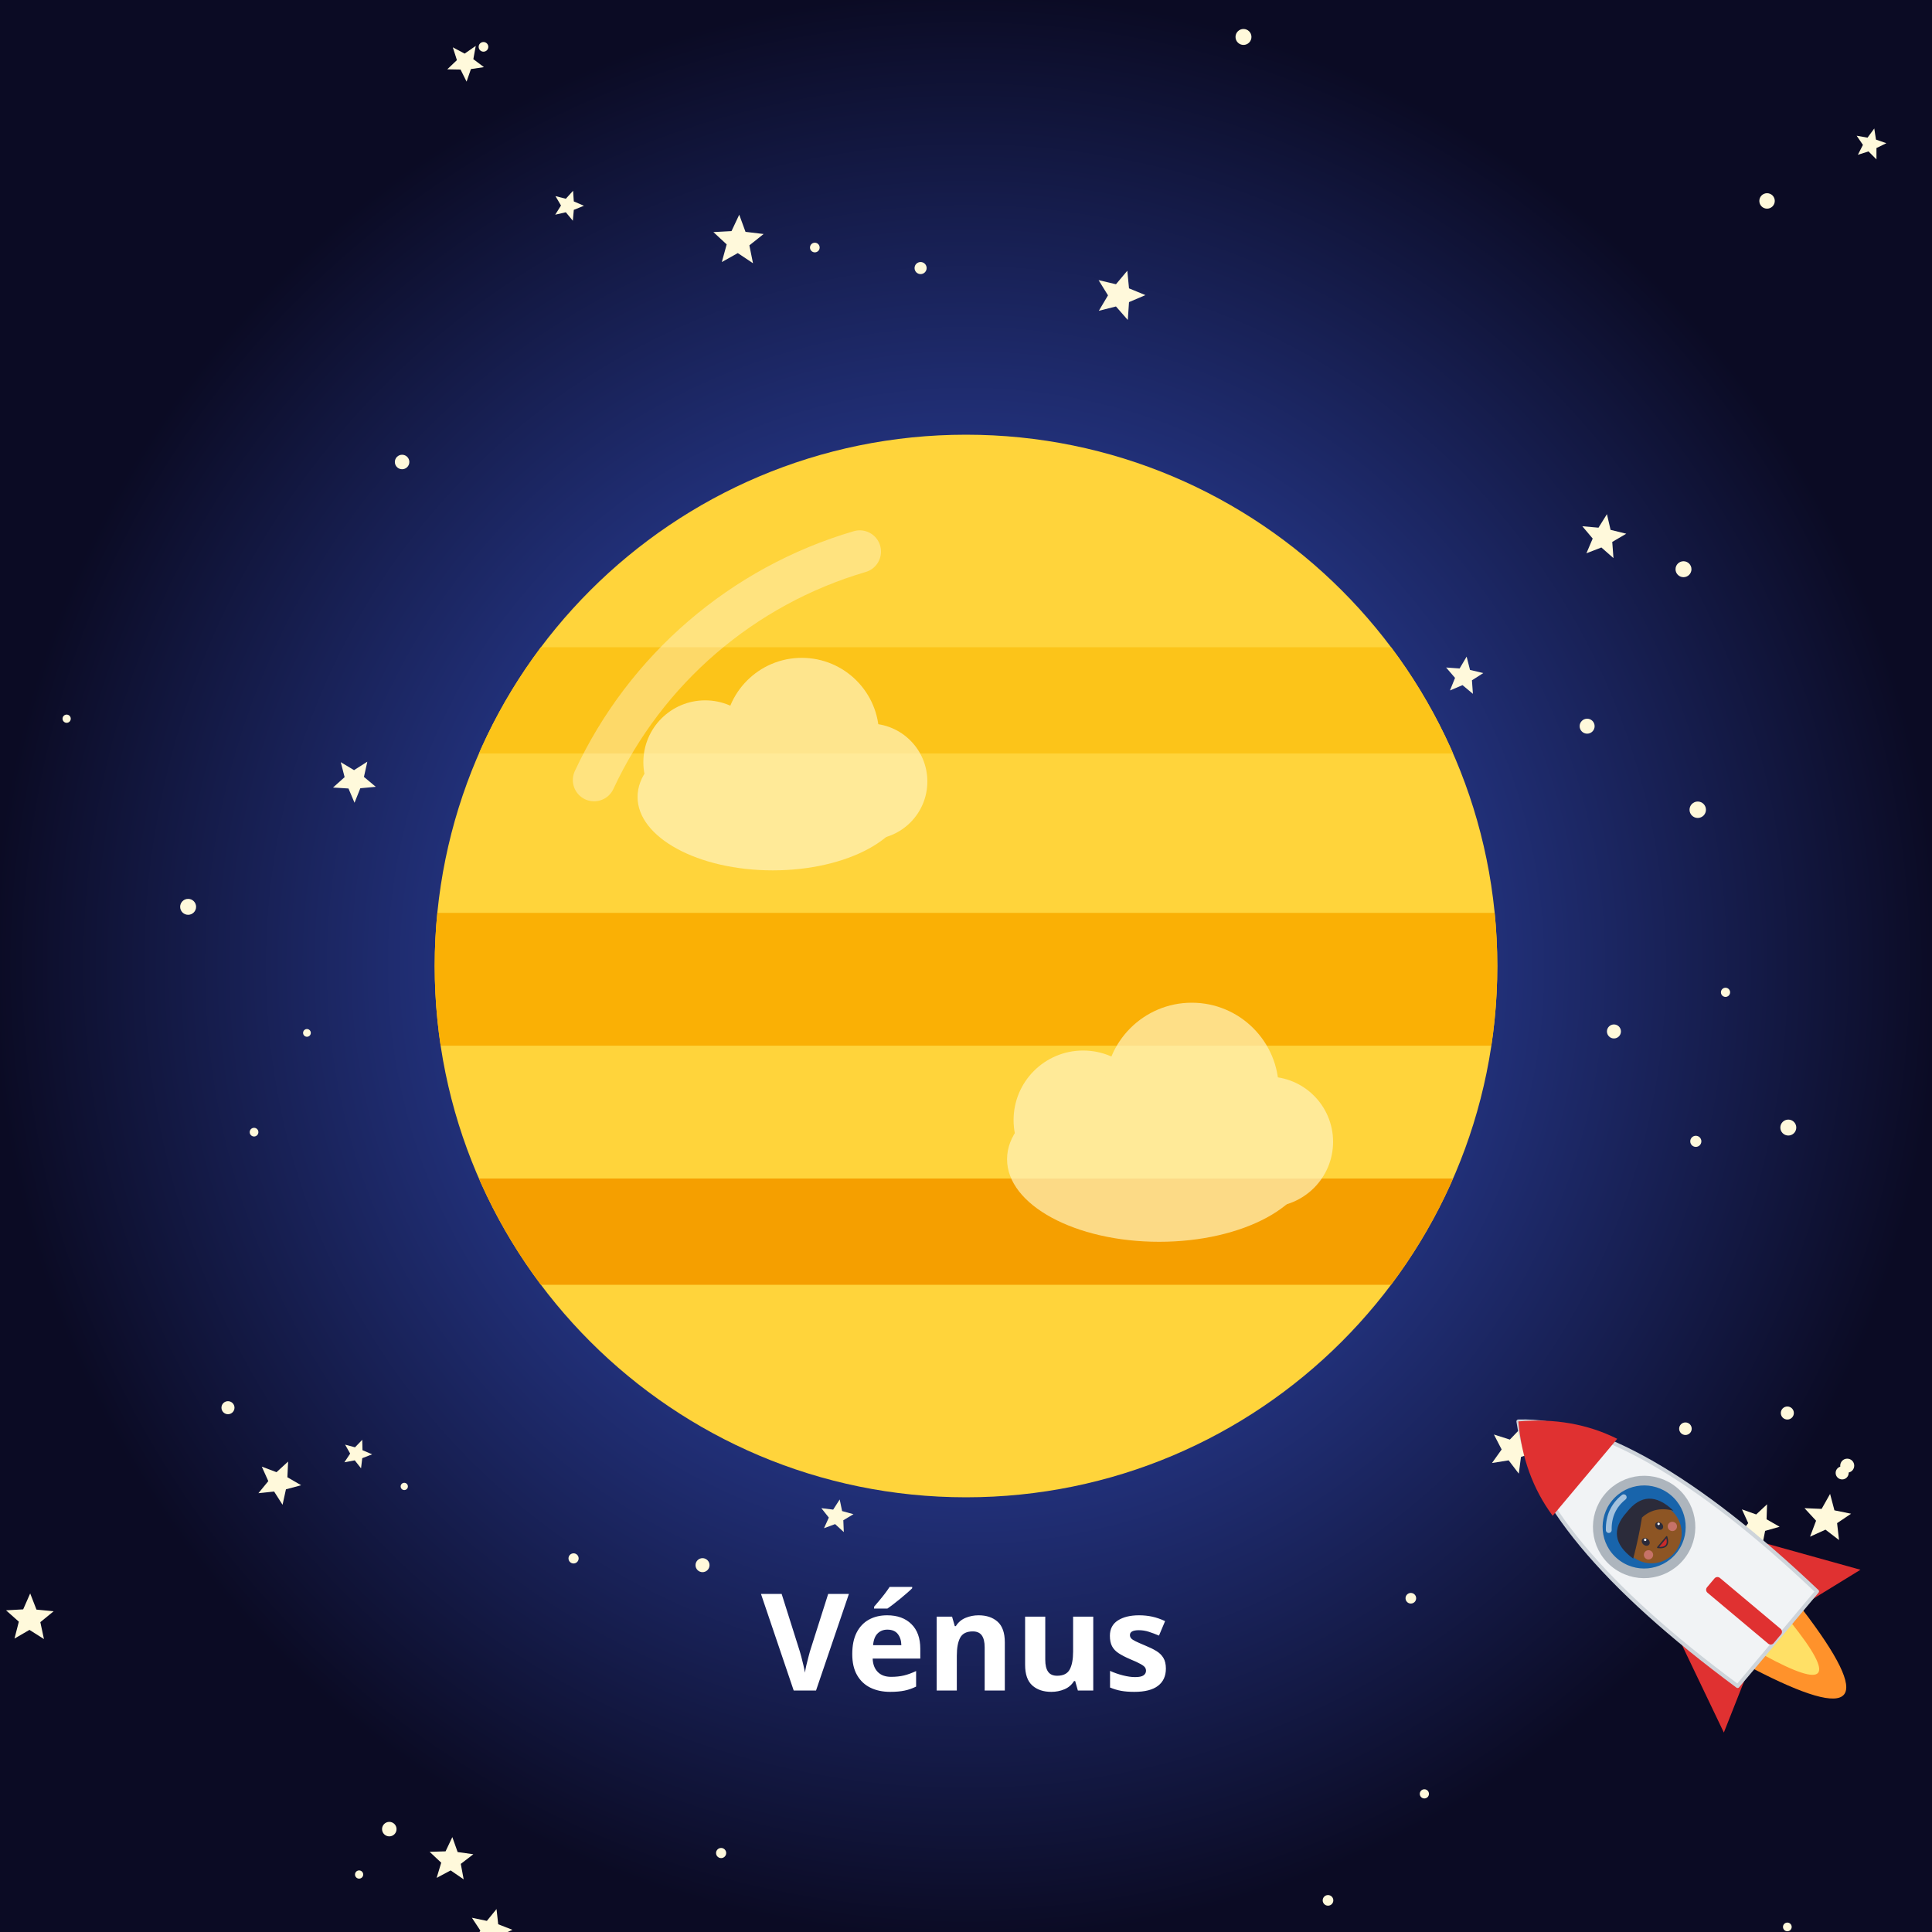
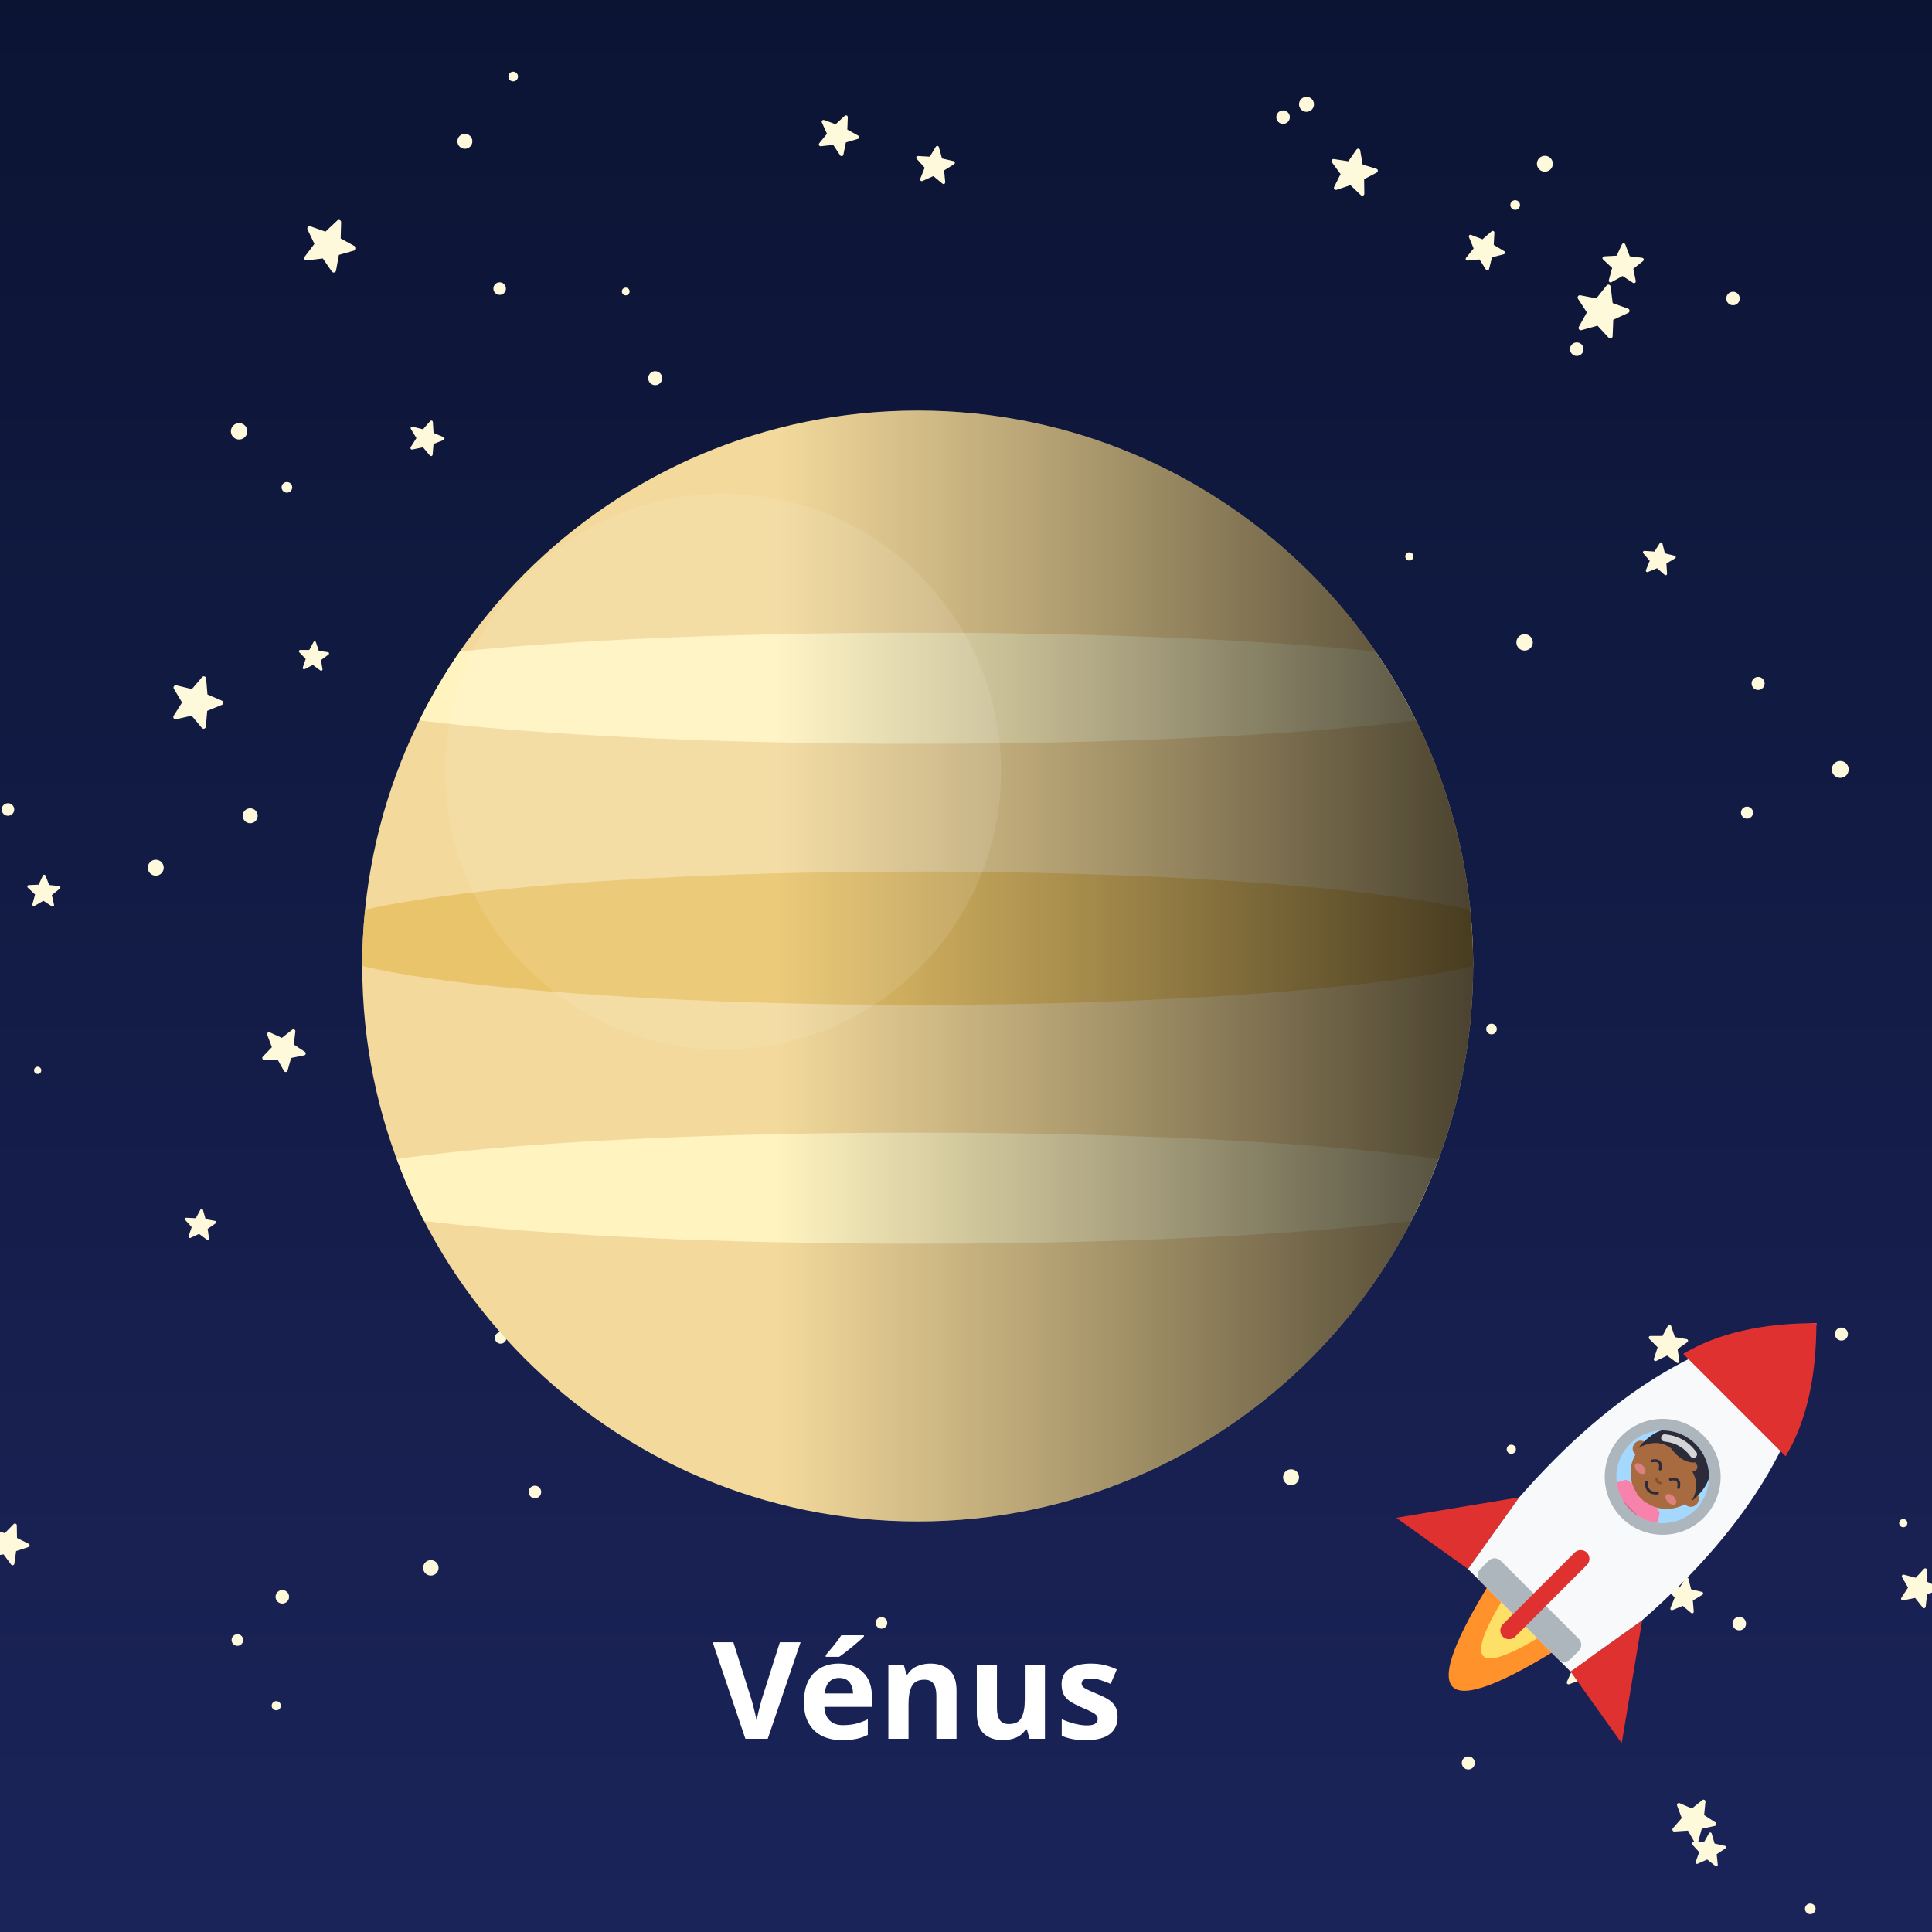
<svg xmlns="http://www.w3.org/2000/svg" viewBox="0 0 800 800" width="800" height="800">
  <defs>
-     <radialGradient id="espace">
-       <stop offset="0" stop-color="#3b5bdb" />
-       <stop offset="1" stop-color="#0b0b24" />
-     </radialGradient>
+     <linearGradient id="d30" x1="0" y1="0" x2="0" y2="1">
+       <stop offset="0" stop-color="#0b1433" />
+       <stop offset="1" stop-color="#1b2459" />
+     </linearGradient>
+     <linearGradient id="o32" x1="0" y1="0" x2="1" y2="0">
+       <stop offset="0" stop-color="#000" stop-opacity="0" />
+       <stop offset="0.45" stop-color="#000" stop-opacity="0.3" />
+       <stop offset="1" stop-color="#000" stop-opacity="0.7" />
+     </linearGradient>
  </defs>
-   <rect x="0" y="0" width="800" height="800" fill="url(#espace)" />
-   <polygon points="187.3,760.7 189.5,766.9 196,767.8 190.8,771.8 192,778.2 186.6,774.5 180.8,777.6 182.7,771.3 177.9,766.8 184.5,766.6" fill="#fff9db" />
-   <polygon points="205.6,790.5 206.3,796.8 212.2,799.1 206.4,801.7 206.1,808 201.8,803.3 195.7,804.9 198.9,799.4 195.4,794.1 201.6,795.4" fill="#fff9db" />
-   <polygon points="364,390.9 366.3,397.5 373.3,398.4 367.7,402.7 368.9,409.6 363.2,405.6 357,408.9 359,402.2 354,397.4 361,397.2" fill="#fff9db" />
-   <polygon points="197,19 196,24.5 200.4,27.8 195,28.6 193.2,33.8 190.7,28.8 185.2,28.7 189.2,24.9 187.5,19.6 192.4,22.2" fill="#fff9db" />
-   <polygon points="306.1,88.9 308.7,96 316.2,96.9 310.3,101.6 311.8,109 305.5,104.8 298.9,108.5 300.9,101.2 295.4,96.1 302.9,95.7" fill="#fff9db" />
-   <circle cx="493.7" cy="308" r="2.2" fill="#fff9db" />
-   <circle cx="549.2" cy="403.1" r="3.3" fill="#fff9db" />
-   <polygon points="466.8,112.1 467.5,119.4 474.3,122.2 467.5,125.1 467,132.5 462.1,126.9 455,128.7 458.8,122.3 454.9,116 462.1,117.7" fill="#fff9db" />
-   <circle cx="161.2" cy="757.4" r="3" fill="#fff9db" />
-   <circle cx="697.1" cy="235.7" r="3.3" fill="#fff9db" />
-   <polygon points="119.3,605.2 119,611.7 124.7,615 118.4,616.7 117,623.1 113.5,617.6 107,618.3 111.1,613.3 108.4,607.3 114.5,609.6" fill="#fff9db" />
-   <circle cx="751" cy="676.4" r="1.9" fill="#fff9db" />
-   <circle cx="127.1" cy="427.7" r="1.6" fill="#fff9db" />
-   <circle cx="714.5" cy="410.9" r="1.9" fill="#fff9db" />
-   <circle cx="200.2" cy="19.4" r="2" fill="#fff9db" />
-   <circle cx="340.3" cy="307.8" r="3.3" fill="#fff9db" />
-   <polygon points="152.1,315.4 150.7,321.7 155.6,325.8 149.2,326.4 146.8,332.4 144.3,326.5 137.9,326.1 142.7,321.8 141.1,315.6 146.6,318.9" fill="#fff9db" />
-   <circle cx="167.4" cy="615.5" r="1.5" fill="#fff9db" />
-   <polygon points="607.3,271.9 608.7,277.4 614.2,278.7 609.5,281.7 609.9,287.3 605.6,283.7 600.4,285.9 602.5,280.7 598.8,276.4 604.4,276.8" fill="#fff9db" />
-   <circle cx="329.9" cy="362.4" r="2.7" fill="#fff9db" />
-   <polygon points="237.3,79 237.6,83.4 241.8,85.2 237.6,86.9 237.2,91.4 234.3,87.9 229.9,88.9 232.3,85.1 230,81.2 234.3,82.3" fill="#fff9db" />
-   <circle cx="290.9" cy="648.1" r="2.9" fill="#fff9db" />
-   <polygon points="776.1,53.2 776.8,57.8 781.1,59.3 777,61.3 777,66 773.7,62.7 769.3,64.1 771.4,60 768.8,56.2 773.3,57" fill="#fff9db" />
-   <circle cx="457.5" cy="597.6" r="3.4" fill="#fff9db" />
-   <polygon points="12.5,659.8 15.1,666.5 22.2,667.2 16.7,671.7 18.2,678.7 12.2,674.9 6,678.5 7.8,671.5 2.5,666.8 9.6,666.4" fill="#fff9db" />
-   <circle cx="762.8" cy="609.9" r="2.7" fill="#fff9db" />
-   <circle cx="148.7" cy="776.2" r="1.7" fill="#fff9db" />
-   <circle cx="482.2" cy="402.8" r="1.8" fill="#fff9db" />
-   <circle cx="105.2" cy="468.8" r="1.8" fill="#fff9db" />
-   <circle cx="352.8" cy="583.2" r="2.4" fill="#fff9db" />
-   <polygon points="319.1,288.3 319.6,293.1 324.1,294.8 319.7,296.8 319.5,301.6 316.3,298.1 311.6,299.3 314,295.1 311.3,291.1 316.1,292.1" fill="#fff9db" />
-   <circle cx="94.4" cy="582.9" r="2.7" fill="#fff9db" />
-   <circle cx="27.6" cy="297.6" r="1.7" fill="#fff9db" />
-   <circle cx="764.9" cy="606.9" r="2.9" fill="#fff9db" />
-   <circle cx="166.5" cy="191.3" r="3" fill="#fff9db" />
-   <circle cx="514.9" cy="15.3" r="3.3" fill="#fff9db" />
-   <circle cx="589.8" cy="742.8" r="1.9" fill="#fff9db" />
-   <circle cx="241.2" cy="442.4" r="2.2" fill="#fff9db" />
-   <circle cx="744.3" cy="681.9" r="2.8" fill="#fff9db" />
-   <polygon points="757.8,618.6 759.6,625.4 766.5,626.8 760.7,630.7 761.5,637.7 755.9,633.4 749.5,636.3 752,629.7 747.2,624.5 754.3,624.8" fill="#fff9db" />
-   <circle cx="298.6" cy="767.3" r="2.1" fill="#fff9db" />
-   <circle cx="236.6" cy="494.3" r="2.9" fill="#fff9db" />
-   <circle cx="740.1" cy="585.1" r="2.7" fill="#fff9db" />
-   <circle cx="292.5" cy="347.7" r="2.6" fill="#fff9db" />
-   <polygon points="665.4,212.9 666.9,219.4 673.4,221 667.6,224.4 668.1,231.1 663.1,226.7 656.9,229.1 659.5,223 655.2,217.9 661.9,218.5" fill="#fff9db" />
-   <circle cx="337.4" cy="102.5" r="2" fill="#fff9db" />
-   <circle cx="237.5" cy="645.3" r="2.1" fill="#fff9db" />
-   <circle cx="703" cy="335.3" r="3.4" fill="#fff9db" />
-   <polygon points="630,591.1 630.1,598 636.4,601 629.8,603.3 628.9,610.2 624.7,604.7 617.8,605.8 621.8,600.2 618.6,594 625.2,596.1" fill="#fff9db" />
-   <circle cx="657.2" cy="300.7" r="3.1" fill="#fff9db" />
-   <circle cx="312.6" cy="527.2" r="3.5" fill="#fff9db" />
-   <polygon points="731.7,622.9 731.5,629.1 736.9,632.2 730.9,633.9 729.7,640 726.3,634.8 720.1,635.6 723.9,630.7 721.3,625 727.2,627.1" fill="#fff9db" />
-   <circle cx="77.9" cy="375.5" r="3.3" fill="#fff9db" />
-   <circle cx="731.7" cy="83.2" r="3.2" fill="#fff9db" />
-   <polygon points="524.6,253.6 523.5,260.9 529.4,265.1 522.2,266.3 520.1,273.3 516.7,266.8 509.4,266.9 514.5,261.7 512.1,254.7 518.7,258" fill="#fff9db" />
-   <circle cx="519.8" cy="299.3" r="3.1" fill="#fff9db" />
-   <circle cx="575.3" cy="483.8" r="2.1" fill="#fff9db" />
-   <circle cx="288.8" cy="268.2" r="1.7" fill="#fff9db" />
-   <polygon points="574.4,277.9 575.2,282.9 579.9,284.5 575.5,286.7 575.4,291.7 571.9,288.1 567.1,289.6 569.4,285.2 566.5,281.1 571.5,281.9" fill="#fff9db" />
-   <polygon points="347.7,620.9 348.7,625.7 353.4,627 349.2,629.5 349.4,634.4 345.8,631.1 341.2,632.8 343.2,628.4 340.1,624.5 345,625.1" fill="#fff9db" />
-   <polygon points="150,596.2 150.1,600.5 154.1,602.2 150,603.8 149.5,608 146.9,604.7 142.6,605.5 145,601.9 142.9,598.2 147,599.3" fill="#fff9db" />
-   <circle cx="584.2" cy="661.8" r="2.2" fill="#fff9db" />
-   <circle cx="697.9" cy="591.6" r="2.6" fill="#fff9db" />
-   <circle cx="740.1" cy="797.9" r="1.8" fill="#fff9db" />
-   <polygon points="265.3,322.4 267.7,328.7 274.4,329.5 269.1,333.7 270.4,340.3 264.8,336.6 258.9,339.9 260.7,333.4 255.7,328.8 262.5,328.5" fill="#fff9db" />
-   <circle cx="702.2" cy="472.6" r="2.3" fill="#fff9db" />
-   <circle cx="740.5" cy="466.9" r="3.3" fill="#fff9db" />
-   <circle cx="549.9" cy="786.9" r="2.2" fill="#fff9db" />
-   <circle cx="668.3" cy="427.1" r="2.9" fill="#fff9db" />
-   <circle cx="381.2" cy="111" r="2.5" fill="#fff9db" />
-   <circle cx="400" cy="400" r="220" fill="#ffd43b" />
-   <clipPath id="clip400400">
-     <circle cx="400" cy="400" r="220" />
-   </clipPath>
-   <g clip-path="url(#clip400400)">
-     <rect x="180" y="268" width="440" height="44" fill="#fcc419" />
-     <rect x="180" y="378" width="440" height="55" fill="#fab005" />
-     <rect x="180" y="488" width="440" height="44" fill="#f59f00" />
+   <rect x="0" y="0" width="800" height="800" fill="url(#d30)" />
+   <circle cx="259.1" cy="120.7" r="1.6" fill="#fff9db" />
+   <polygon points="428.9,284 431,289.5 436.9,290.1 432.3,293.8 433.6,299.6 428.6,296.4 423.6,299.4 425,293.7 420.6,289.8 426.5,289.4" fill="#fff9db" stroke="#fff9db" stroke-width="1.5" stroke-linejoin="round" />
+   <polygon points="350.3,48.5 350.1,54.1 355,56.8 349.6,58.4 348.5,63.9 345.4,59.2 339.8,59.8 343.3,55.5 341,50.4 346.2,52.3" fill="#fff9db" stroke="#fff9db" stroke-width="1.5" stroke-linejoin="round" />
+   <circle cx="99" cy="178.6" r="3.4" fill="#fff9db" />
+   <circle cx="461.7" cy="317.3" r="1.6" fill="#fff9db" />
+   <polygon points="687.8,225.2 688.9,229.6 693.3,230.7 689.4,233 689.7,237.6 686.3,234.6 682.1,236.3 683.8,232.1 680.9,228.7 685.4,229" fill="#fff9db" stroke="#fff9db" stroke-width="1.2" stroke-linejoin="round" />
+   <circle cx="652.9" cy="144.6" r="2.8" fill="#fff9db" />
+   <polygon points="298.6,431.9 299.8,436.1 304.1,436.9 300.5,439.4 301.1,443.7 297.6,441 293.7,442.9 295.1,438.8 292.2,435.6 296.5,435.7" fill="#fff9db" stroke="#fff9db" stroke-width="1.1" stroke-linejoin="round" />
+   <circle cx="544.3" cy="342.1" r="2.7" fill="#fff9db" />
+   <circle cx="362.5" cy="239.8" r="2.9" fill="#fff9db" />
+   <circle cx="195.3" cy="459.5" r="3.3" fill="#fff9db" />
+   <circle cx="583.6" cy="230.4" r="1.7" fill="#fff9db" />
+   <polygon points="334.7,597.3 336.8,602.7 342.6,603.3 338.1,607 339.3,612.6 334.4,609.5 329.4,612.4 330.9,606.8 326.5,602.9 332.3,602.6" fill="#fff9db" stroke="#fff9db" stroke-width="1.5" stroke-linejoin="round" />
+   <circle cx="534.6" cy="611.7" r="3.3" fill="#fff9db" />
+   <circle cx="251" cy="556.2" r="2.7" fill="#fff9db" />
+   <circle cx="365" cy="672" r="2.4" fill="#fff9db" />
+   <circle cx="531.3" cy="48.5" r="2.8" fill="#fff9db" />
+   <polygon points="797.2,650.1 797.4,655.5 802.4,657.8 797.3,659.7 796.7,665.2 793.3,660.9 787.9,662 790.9,657.4 788.2,652.7 793.5,654.1" fill="#fff9db" stroke="#fff9db" stroke-width="1.4" stroke-linejoin="round" />
+   <polygon points="18.3,362.8 19.9,367 24.4,367.5 20.8,370.4 21.8,374.8 18,372.3 14,374.6 15.2,370.2 11.9,367.1 16.4,366.9" fill="#fff9db" stroke="#fff9db" stroke-width="1.2" stroke-linejoin="round" />
+   <polygon points="618.1,96.3 617.8,101.8 622.5,104.6 617.2,106 615.9,111.3 613,106.7 607.6,107.2 611,103 608.9,97.9 614,99.9" fill="#fff9db" stroke="#fff9db" stroke-width="1.4" stroke-linejoin="round" />
+   <circle cx="64.5" cy="359.3" r="3.3" fill="#fff9db" />
+   <polygon points="656.9,683.3 658.1,688.7 663.4,690.2 658.6,692.9 658.9,698.5 654.7,694.8 649.5,696.7 651.8,691.6 648.3,687.3 653.9,687.9" fill="#fff9db" stroke="#fff9db" stroke-width="1.5" stroke-linejoin="round" />
+   <polygon points="708.2,759.4 709.5,763.9 714.1,764.9 710.2,767.5 710.7,772.2 707,769.3 702.7,771.2 704.3,766.8 701.1,763.3 705.9,763.5" fill="#fff9db" stroke="#fff9db" stroke-width="1.2" stroke-linejoin="round" />
+   <circle cx="186.7" cy="388" r="2" fill="#fff9db" />
+   <circle cx="3.3" cy="335.2" r="2.6" fill="#fff9db" />
+   <circle cx="762.5" cy="552.4" r="2.7" fill="#fff9db" />
+   <circle cx="541" cy="43.2" r="3.1" fill="#fff9db" />
+   <circle cx="699.6" cy="638.3" r="2.3" fill="#fff9db" />
+   <polygon points="83.5,501.1 84.7,505.3 89,506.1 85.4,508.6 86,512.9 82.5,510.3 78.6,512.1 80,508 77.1,504.8 81.4,505" fill="#fff9db" stroke="#fff9db" stroke-width="1.1" stroke-linejoin="round" />
+   <polygon points="130.3,266.1 131.6,270 135.7,270.6 132.3,273.1 133,277.2 129.6,274.7 125.9,276.6 127.2,272.7 124.3,269.7 128.4,269.7" fill="#fff9db" stroke="#fff9db" stroke-width="1.1" stroke-linejoin="round" />
+   <polygon points="84.4,281 85,288.2 91.5,291 84.9,293.7 84.3,300.8 79.7,295.3 72.7,296.9 76.5,290.9 72.8,284.7 79.8,286.4" fill="#fff9db" stroke="#fff9db" stroke-width="1.9" stroke-linejoin="round" />
+   <circle cx="118.8" cy="201.8" r="2.2" fill="#fff9db" />
+   <circle cx="98.3" cy="679.1" r="2.4" fill="#fff9db" />
+   <polygon points="388.1,61.1 389.5,66.2 394.7,67.4 390.2,70.2 390.7,75.5 386.6,72.1 381.7,74.3 383.7,69.3 380.1,65.3 385.4,65.6" fill="#fff9db" stroke="#fff9db" stroke-width="1.4" stroke-linejoin="round" />
+   <polygon points="666,118.8 666.9,126.2 673.8,128.7 667.1,131.8 666.8,139.2 661.8,133.8 654.6,135.8 658.2,129.3 654.2,123.2 661.4,124.6" fill="#fff9db" stroke="#fff9db" stroke-width="1.9" stroke-linejoin="round" />
+   <polygon points="121.5,427 120.8,432.9 125.8,436.2 119.9,437.4 118.3,443.1 115.4,437.9 109.4,438.1 113.5,433.8 111.4,428.2 116.8,430.7" fill="#fff9db" stroke="#fff9db" stroke-width="1.6" stroke-linejoin="round" />
+   <polygon points="691.3,549.2 693,554.3 698.3,555.2 693.9,558.3 694.7,563.7 690.4,560.5 685.5,562.9 687.2,557.7 683.4,553.9 688.8,553.9" fill="#fff9db" stroke="#fff9db" stroke-width="1.4" stroke-linejoin="round" />
+   <circle cx="617.6" cy="426.1" r="2.2" fill="#fff9db" />
+   <circle cx="178.4" cy="649.2" r="3.2" fill="#fff9db" />
+   <circle cx="644.9" cy="654.7" r="2" fill="#fff9db" />
+   <polygon points="415,278.4 416,282.5 420.2,283.4 416.6,285.7 417,289.9 413.7,287.2 409.8,288.8 411.4,284.9 408.6,281.7 412.8,282" fill="#fff9db" stroke="#fff9db" stroke-width="1.1" stroke-linejoin="round" />
+   <circle cx="207.3" cy="554" r="2.4" fill="#fff9db" />
+   <circle cx="749.6" cy="790.4" r="2.2" fill="#fff9db" />
+   <polygon points="178.6,174.8 178.9,179.7 183.4,181.6 178.9,183.4 178.5,188.2 175.4,184.5 170.6,185.5 173.2,181.4 170.7,177.3 175.4,178.5" fill="#fff9db" stroke="#fff9db" stroke-width="1.3" stroke-linejoin="round" />
+   <circle cx="720.2" cy="672.3" r="2.8" fill="#fff9db" />
+   <circle cx="639.7" cy="67.8" r="3.3" fill="#fff9db" />
+   <circle cx="625.8" cy="600.1" r="1.9" fill="#fff9db" />
+   <circle cx="631.3" cy="266" r="3.4" fill="#fff9db" />
+   <circle cx="316.7" cy="321.1" r="2.9" fill="#fff9db" />
+   <polygon points="140.3,92 140.1,99.3 146.5,102.8 139.5,104.8 138.2,111.9 134.1,106 126.9,106.9 131.3,101.1 128.2,94.6 135,97" fill="#fff9db" stroke="#fff9db" stroke-width="1.9" stroke-linejoin="round" />
+   <circle cx="116.9" cy="661.2" r="2.8" fill="#fff9db" />
+   <polygon points="283.3,433.6 282.8,437.8 286.3,440.1 282.2,440.9 281.1,445 279,441.3 274.8,441.5 277.6,438.4 276.2,434.5 280,436.2" fill="#fff9db" stroke="#fff9db" stroke-width="1.1" stroke-linejoin="round" />
+   <circle cx="519.7" cy="421.3" r="2.4" fill="#fff9db" />
+   <polygon points="698.5,653.8 699.7,658.6 704.6,659.8 700.3,662.4 700.7,667.4 696.9,664.2 692.3,666.1 694.2,661.4 690.9,657.7 695.9,658" fill="#fff9db" stroke="#fff9db" stroke-width="1.3" stroke-linejoin="round" />
+   <polygon points="193,461.1 194.8,466.4 200.3,467.2 195.8,470.5 196.7,476 192.2,472.8 187.2,475.4 188.9,470 184.9,466.1 190.5,466.1" fill="#fff9db" stroke="#fff9db" stroke-width="1.5" stroke-linejoin="round" />
+   <circle cx="728" cy="283" r="2.7" fill="#fff9db" />
+   <circle cx="723.4" cy="336.5" r="2.5" fill="#fff9db" />
+   <polygon points="426.2,410.6 427.9,416 433.5,417 428.8,420.3 429.6,425.9 425.1,422.5 420,424.9 421.9,419.6 417.9,415.5 423.6,415.6" fill="#fff9db" stroke="#fff9db" stroke-width="1.5" stroke-linejoin="round" />
+   <polygon points="6.2,631.6 6.3,637.3 11.5,639.9 6,641.7 5.2,647.4 1.8,642.8 -3.9,643.8 -0.6,639.1 -3.3,634 2.2,635.7" fill="#fff9db" stroke="#fff9db" stroke-width="1.5" stroke-linejoin="round" />
+   <circle cx="445.2" cy="260.8" r="2.6" fill="#fff9db" />
+   <circle cx="627.4" cy="84.9" r="2" fill="#fff9db" />
+   <circle cx="221.5" cy="617.8" r="2.6" fill="#fff9db" />
+   <circle cx="608" cy="730" r="2.7" fill="#fff9db" />
+   <circle cx="404.4" cy="409.7" r="2.4" fill="#fff9db" />
+   <circle cx="426.6" cy="382.4" r="2.9" fill="#fff9db" />
+   <polygon points="705.4,746 704.8,752 709.9,755.3 704,756.6 702.4,762.5 699.4,757.2 693.3,757.6 697.3,753 695.2,747.4 700.7,749.8" fill="#fff9db" stroke="#fff9db" stroke-width="1.6" stroke-linejoin="round" />
+   <polygon points="672.3,101.5 674.3,106.8 679.9,107.5 675.5,111 676.6,116.5 671.9,113.4 666.9,116.2 668.4,110.7 664.3,106.9 669.9,106.6" fill="#fff9db" stroke="#fff9db" stroke-width="1.5" stroke-linejoin="round" />
+   <circle cx="192.5" cy="58.5" r="3.1" fill="#fff9db" />
+   <circle cx="717.6" cy="123.6" r="2.8" fill="#fff9db" />
+   <circle cx="114.4" cy="706.3" r="1.9" fill="#fff9db" />
+   <circle cx="762" cy="318.6" r="3.5" fill="#fff9db" />
+   <circle cx="666" cy="129.2" r="2.5" fill="#fff9db" />
+   <circle cx="271.3" cy="156.6" r="2.9" fill="#fff9db" />
+   <circle cx="15.6" cy="443.2" r="1.5" fill="#fff9db" />
+   <circle cx="265.2" cy="499.1" r="1.6" fill="#fff9db" />
+   <circle cx="788.1" cy="630.7" r="1.7" fill="#fff9db" />
+   <circle cx="212.5" cy="31.7" r="2" fill="#fff9db" />
+   <circle cx="103.6" cy="337.8" r="3.1" fill="#fff9db" />
+   <circle cx="206.9" cy="119.5" r="2.6" fill="#fff9db" />
+   <polygon points="562.4,62.4 563.5,68.8 569.7,70.7 564,73.7 564.1,80.2 559.4,75.7 553.2,77.8 556.1,72 552.2,66.7 558.7,67.7" fill="#fff9db" stroke="#fff9db" stroke-width="1.7" stroke-linejoin="round" />
+   <g transform="translate(380 400)">
+     <clipPath id="p31">
+       <circle cx="0" cy="0" r="230" fill="#000" />
+     </clipPath>
+     <g clip-path="url(#p31)">
+       <circle cx="0" cy="0" r="230" fill="#f3d99b" />
+       <ellipse cx="0" cy="-115" rx="253" ry="23" fill="#fff3bf" />
+       <ellipse cx="0" cy="-11.5" rx="253" ry="27.6" fill="#e9c46a" />
+       <ellipse cx="0" cy="92" rx="253" ry="23" fill="#fff3bf" />
+       <g transform="rotate(360)">
+         <rect x="-57.5" y="-232" width="289.5" height="464" fill="url(#o32)" />
+       </g>
+       <circle cx="-80.5" cy="-80.5" r="115" fill="#fff" opacity="0.1" />
+     </g>
  </g>
-   <path d="M 246 323 A 176 176 0 0 1 356 228.4" fill="none" stroke="#fff" stroke-width="17.6" stroke-linecap="round" stroke-linejoin="round" opacity="0.35" />
-   <g transform="translate(320 330) scale(0.8 0.8)" opacity="0.7">
-     <ellipse cx="0" cy="0" rx="70" ry="38" fill="#fff3bf" />
-     <circle cx="-35" cy="-18" r="32" fill="#fff3bf" />
-     <circle cx="15" cy="-32" r="40" fill="#fff3bf" />
-     <circle cx="50" cy="-8" r="30" fill="#fff3bf" />
+   <text x="380" y="720" font-family="Fredoka, Andika, sans-serif" font-weight="700" font-size="56" text-anchor="middle" fill="#fff">Vénus</text>
+   <g transform="translate(680 620) rotate(45) scale(0.6 0.6)">
+     <path d="M -34 110 Q 0 260 34 110 Z" fill="#ff922b" />
+     <path d="M -20 110 Q 0 200 20 110 Z" fill="#ffe066" />
+     <path d="M -60 60 L -110 130 L -50 120 Z" fill="#e03131" />
+     <path d="M 60 60 L 110 130 L 50 120 Z" fill="#e03131" />
+     <path d="M 0 -170 Q 70 -90 60 60 L 50 120 L -50 120 L -60 60 Q -70 -90 0 -170 Z" fill="#f8f9fa" />
+     <path d="M 0 -170 Q 40 -130 50 -90 L -50 -90 Q -40 -130 0 -170 Z" fill="#e03131" />
+     <rect x="-44" y="100" width="88" height="20" rx="6" fill="#adb5bd" />
+     <line x1="0" y1="60" x2="0" y2="130" stroke="#e03131" stroke-width="12" stroke-linecap="round" />
+     <circle cx="0" cy="-20" r="40" fill="#adb5bd" />
+     <circle cx="0" cy="-20" r="32" fill="#a5d8ff" />
+     <clipPath id="h33">
+       <circle cx="0" cy="-20" r="32" fill="#000" />
+     </clipPath>
+     <g clip-path="url(#h33)">
+       <g transform="translate(0 51)">
+         <g transform="scale(0.5 0.5)">
+           <ellipse cx="-16" cy="-6" rx="14" ry="8" fill="#ac5b78" />
+           <ellipse cx="16" cy="-6" rx="14" ry="8" fill="#ac5b78" />
+           <path d="M -26 -106 Q 0 -112 26 -106 L 32 -74 Q 60 -34 66 -12 Q 0 2 -66 -12 Q -60 -34 -32 -74 Z" fill="#f783ac" />
+           <rect x="-32" y="-80" width="64" height="10" rx="5" fill="#d16f92" />
+           <path d="M -28 -98 Q -48 -63 -52 -40" fill="none" stroke="#f783ac" stroke-width="14" stroke-linecap="round" stroke-linejoin="round" />
+           <path d="M 28 -98 Q 48 -63 52 -40" fill="none" stroke="#f783ac" stroke-width="14" stroke-linecap="round" stroke-linejoin="round" />
+           <circle cx="-52" cy="-40" r="10.5" fill="#a86a3f" />
+           <circle cx="52" cy="-40" r="10.5" fill="#a86a3f" />
+           <rect x="-9" y="-116" width="18" height="16" fill="#a86a3f" />
+           <circle cx="-49" cy="-148" r="11" fill="#a86a3f" />
+           <circle cx="49" cy="-148" r="11" fill="#a86a3f" />
+           <circle cx="0" cy="-150" r="50" fill="#a86a3f" />
+           <ellipse cx="-30" cy="-128" rx="9" ry="5.5" fill="#ff8fab" opacity="0.6" />
+           <ellipse cx="30" cy="-128" rx="9" ry="5.5" fill="#ff8fab" opacity="0.6" />
+           <path d="M -26 -147 Q -18 -159 -10 -147" fill="none" stroke="#2b2b3a" stroke-width="3.8" stroke-linecap="round" stroke-linejoin="round" />
+           <path d="M 10 -147 Q 18 -159 26 -147" fill="none" stroke="#2b2b3a" stroke-width="3.8" stroke-linecap="round" stroke-linejoin="round" />
+           <path d="M -4 -134 Q 0 -130 4 -134" fill="none" stroke="#7e4f2f" stroke-width="3" stroke-linecap="round" stroke-linejoin="round" />
+           <path d="M -10.8 -121 Q 0 -109 10.8 -121" fill="none" stroke="#2b2b3a" stroke-width="3.8" stroke-linecap="round" stroke-linejoin="round" />
+           <path d="M -52 -146 Q -58 -208 0 -208 Q 58 -208 52 -146 Q 46 -170 24 -176 Q 30 -186 18 -188 Q 6 -174 -20 -178 Q -44 -174 -52 -146 Z" fill="#2b2b3a" />
+         </g>
+       </g>
+     </g>
+     <path d="M -18 -40 Q -8 -48 4 -46" fill="none" stroke="#fff" stroke-width="5" stroke-linecap="round" stroke-linejoin="round" opacity="0.8" />
  </g>
-   <g transform="translate(480 480) scale(0.9 0.9)" opacity="0.7">
-     <ellipse cx="0" cy="0" rx="70" ry="38" fill="#fff3bf" />
-     <circle cx="-35" cy="-18" r="32" fill="#fff3bf" />
-     <circle cx="15" cy="-32" r="40" fill="#fff3bf" />
-     <circle cx="50" cy="-8" r="30" fill="#fff3bf" />
-   </g>
-   <g transform="translate(690 640) rotate(-50) scale(0.4 0.4)">
-     <path d="M -40 150 Q 0 330 40 150 Z" fill="#ff922b" />
-     <path d="M -22 150 Q 0 260 22 150 Z" fill="#ffe066" />
-     <path d="M -60 60 L -110 170 L -50 150 Z" fill="#e03131" />
-     <path d="M 60 60 L 110 170 L 50 150 Z" fill="#e03131" />
-     <path d="M 0 -200 Q 80 -110 64 150 L -64 150 Q -80 -110 0 -200 Z" fill="#f1f3f5" stroke="#ced4da" stroke-width="4" stroke-linecap="round" stroke-linejoin="round" />
-     <path d="M 0 -200 Q 40 -160 52 -110 L -52 -110 Q -40 -160 0 -200 Z" fill="#e03131" />
-     <rect x="-10" y="60" width="20" height="90" rx="4" fill="#e03131" />
-     <circle cx="0" cy="-30" r="48" fill="#1864ab" stroke="#adb5bd" stroke-width="10" />
-     <g transform="translate(0 -20) scale(0.6 0.6)">
-       <circle cx="0" cy="0" r="52" fill="#8d5524" />
-       <path d="M -54 4 Q -58 -58 0 -56 Q 58 -58 54 4 Q 40 -26 10 -30 Q -20 -12 -54 4 Z" fill="#2b2b3a" />
-       <ellipse cx="-18" cy="2" rx="6" ry="7.5" fill="#2b2b3a" />
-       <ellipse cx="18" cy="2" rx="6" ry="7.5" fill="#2b2b3a" />
-       <circle cx="-15.9" cy="-1" r="2.1" fill="#fff" />
-       <circle cx="20.1" cy="-1" r="2.1" fill="#fff" />
-       <circle cx="-32" cy="20" r="8" fill="#ff8fab" opacity="0.5" />
-       <circle cx="32" cy="20" r="8" fill="#ff8fab" opacity="0.5" />
-       <path d="M -12 24 Q 0 42 12 24 Z" fill="#c92a2a" stroke="#2b2b3a" stroke-width="2.4" stroke-linecap="round" stroke-linejoin="round" />
-     </g>
-     <path d="M -26 -56 Q -10 -70 10 -66" fill="none" stroke="#fff" stroke-width="6" stroke-linecap="round" stroke-linejoin="round" opacity="0.6" />
-   </g>
-   <text x="400" y="700" font-family="Fredoka, Andika, sans-serif" font-weight="700" font-size="56" text-anchor="middle" fill="#fff">Vénus</text>
</svg>
